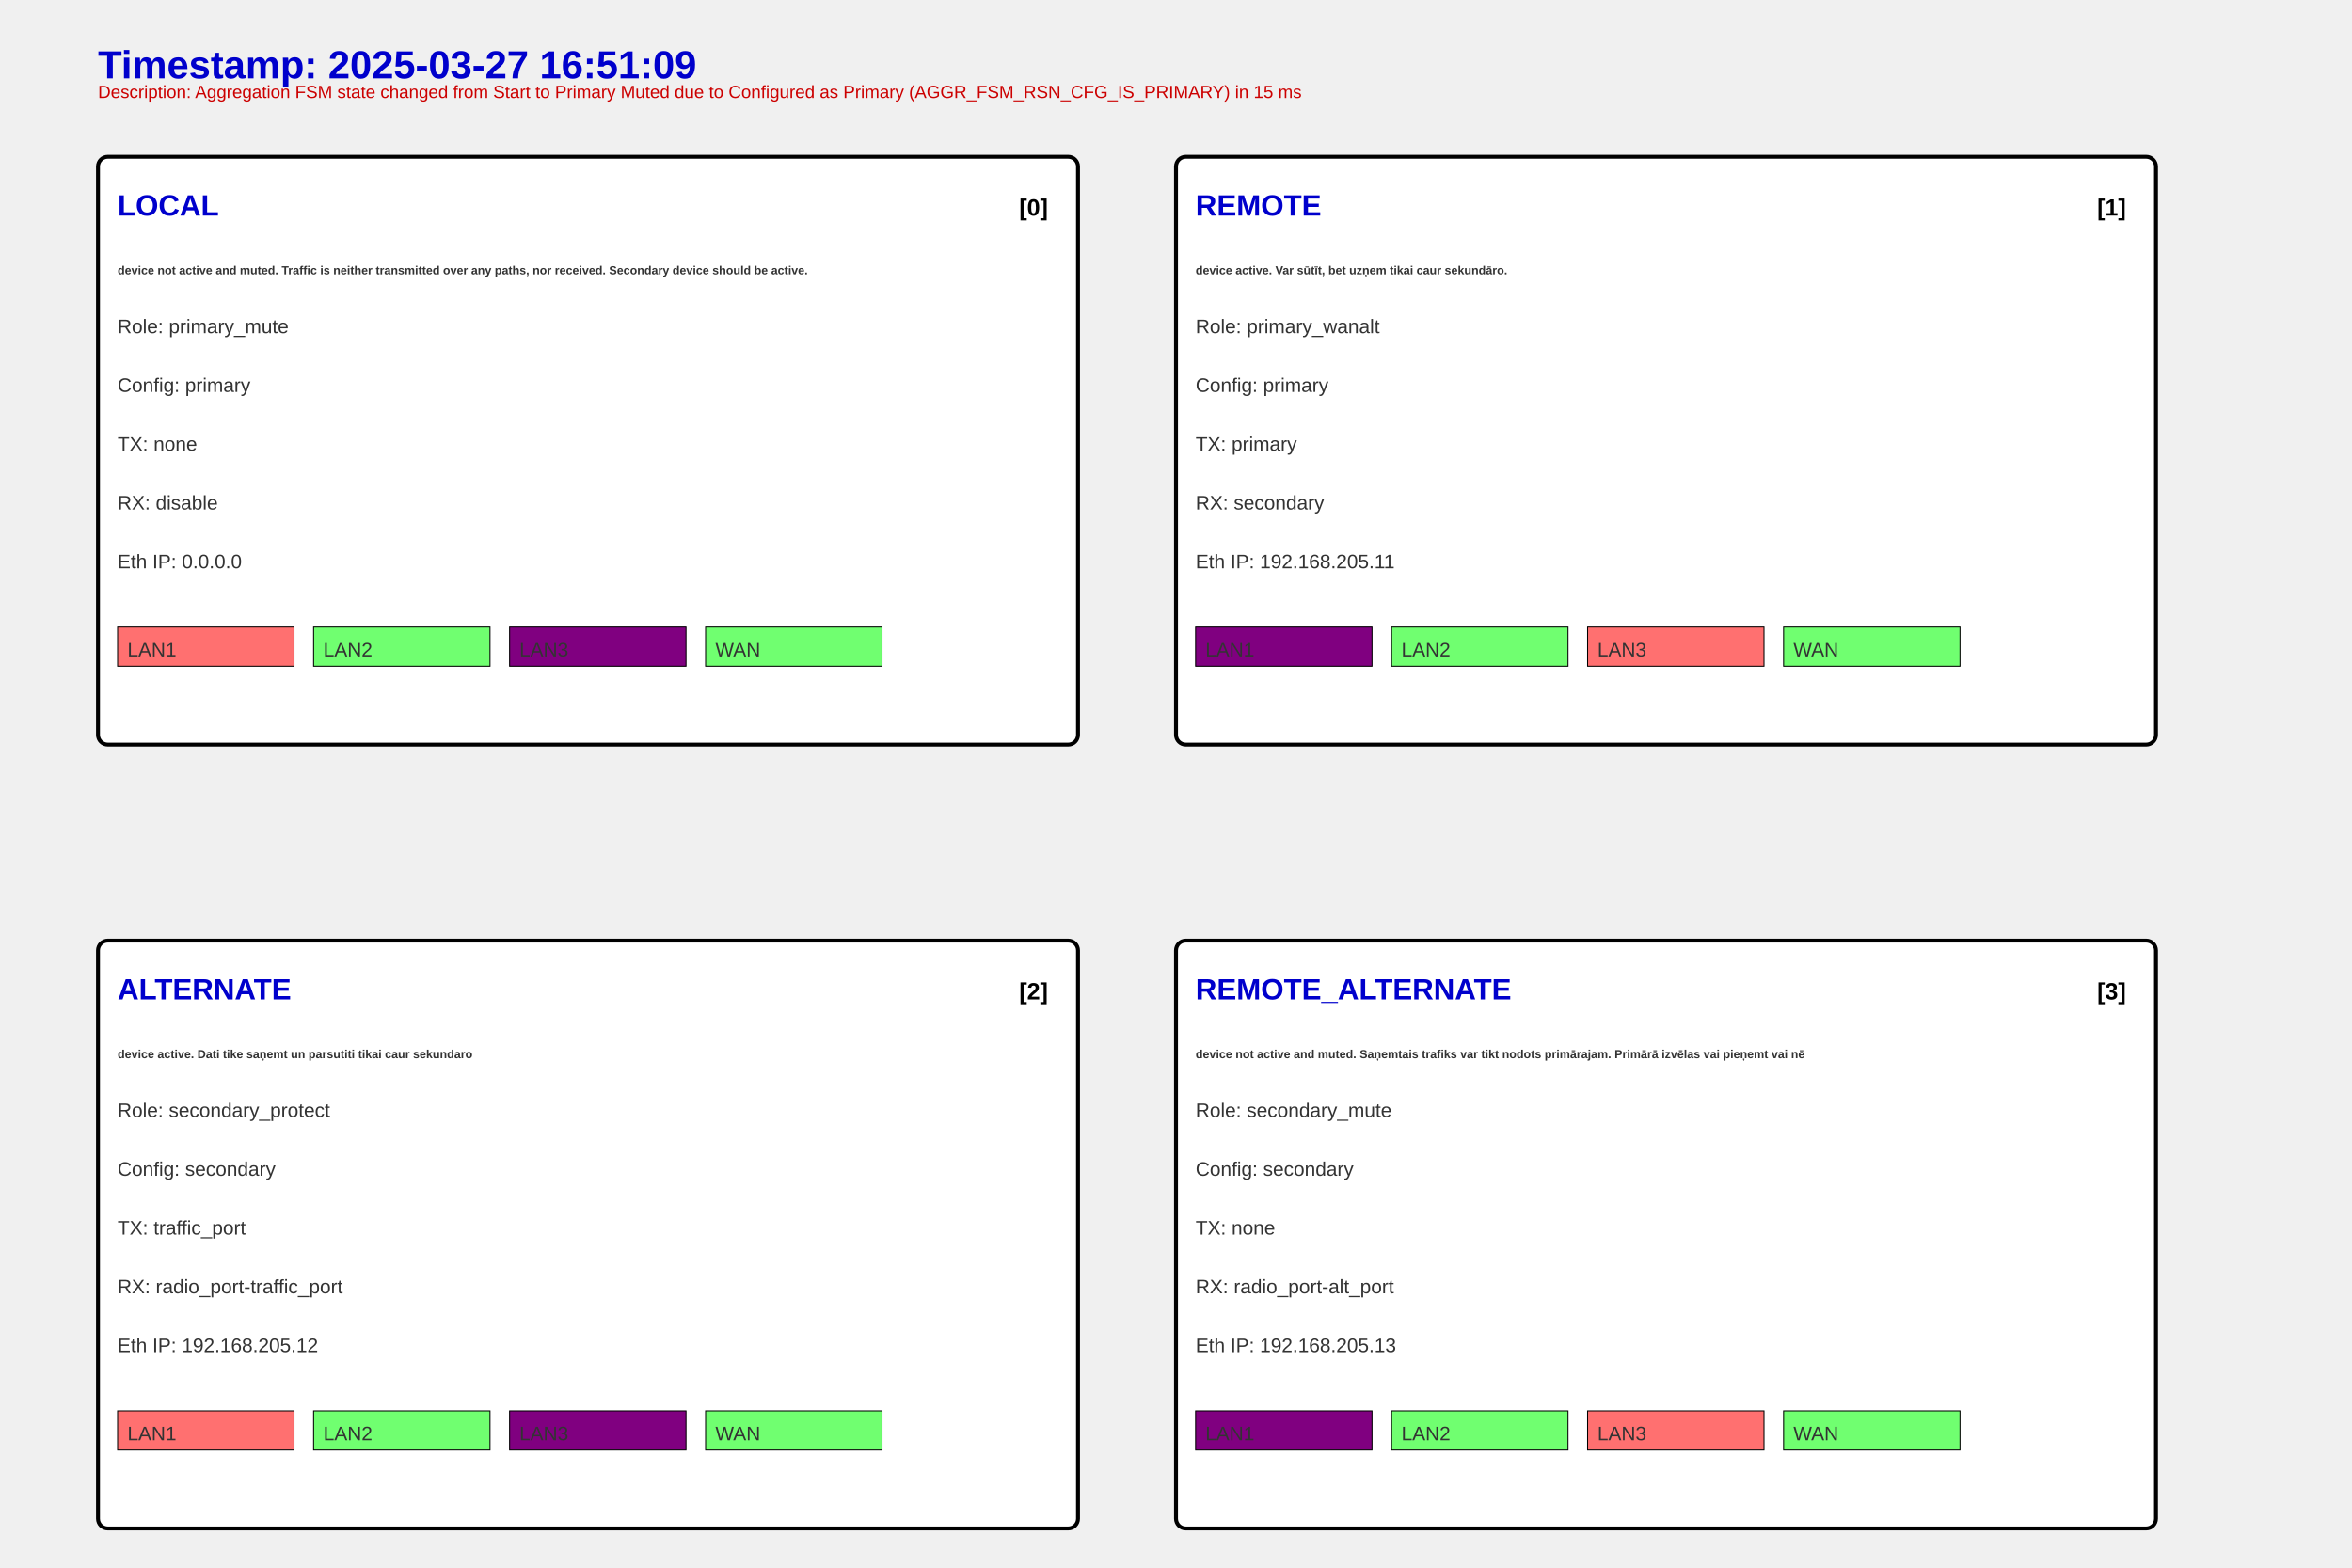
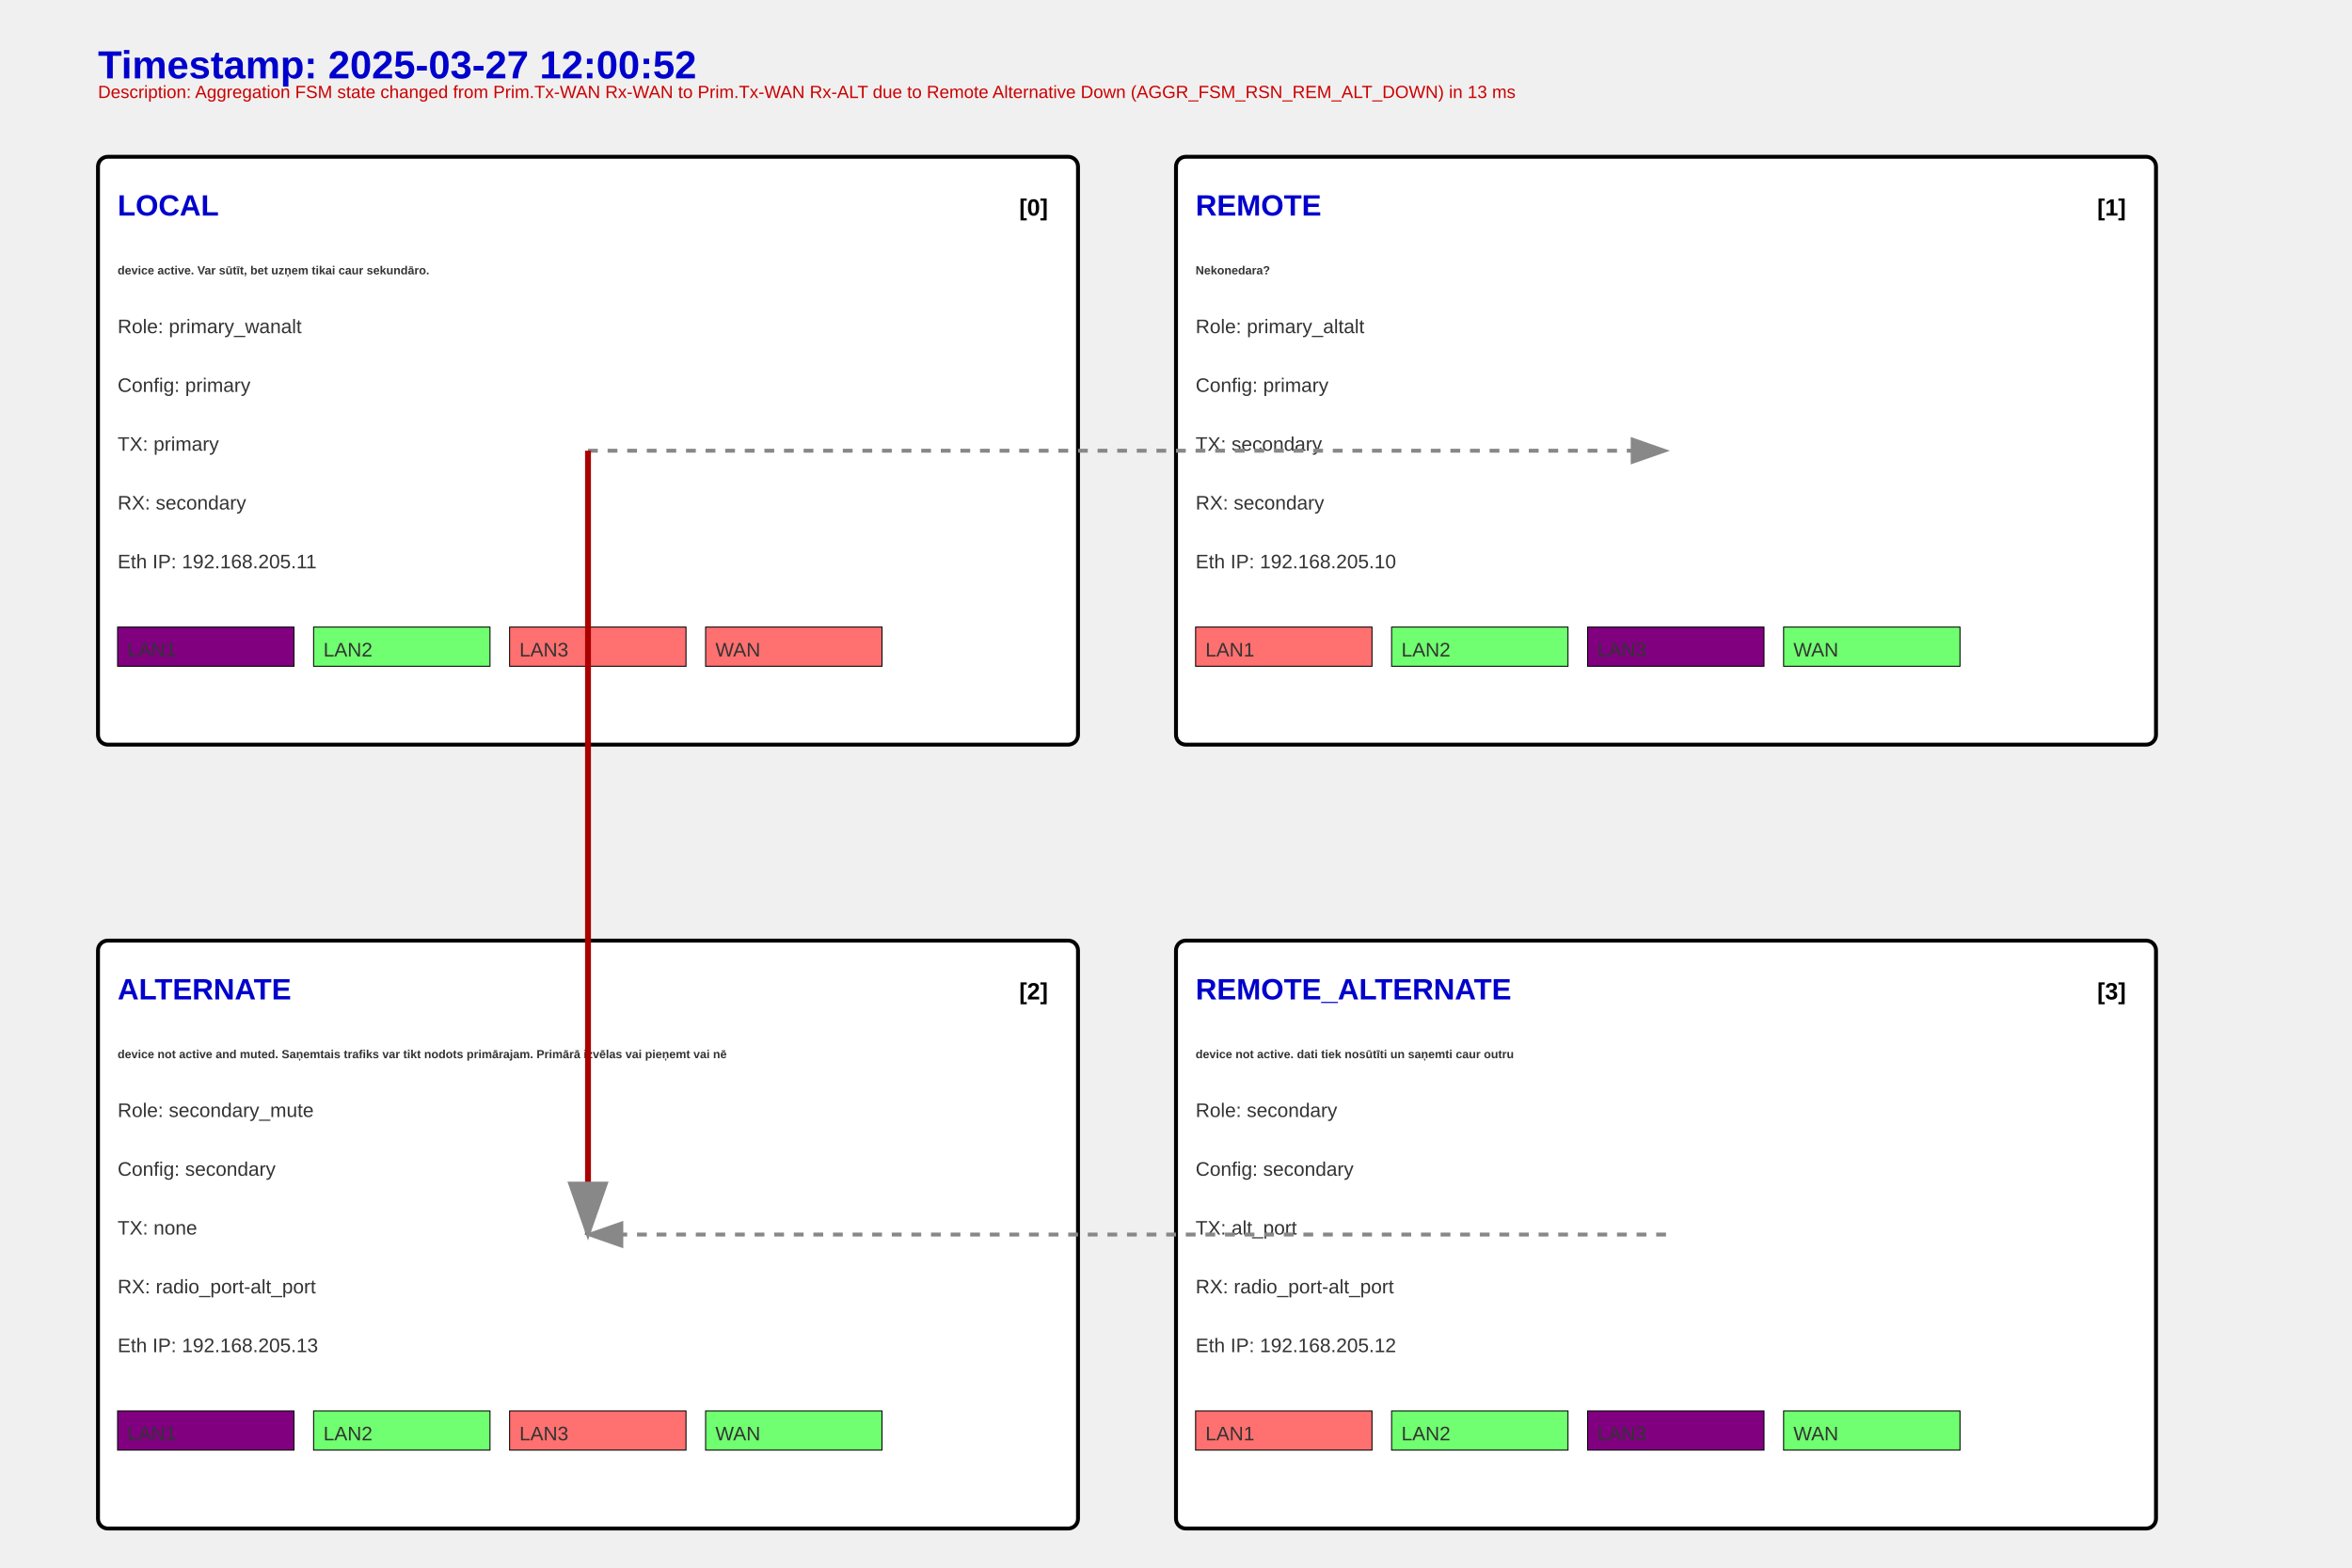
<svg xmlns="http://www.w3.org/2000/svg" width="1200" height="800">
  <style>
  .node { fill: #ffffff; stroke: #000000; stroke-width: 2; }
  .label { font: 10px Arial; fill: #333333; }
  .labela { font: 6px Arial; fill: #333333; font-weight: bold;}
  .error { font: 9px Arial; fill: #cc0000; }
  .timestamp { font: 20px Arial; font-weight: bold; fill: #0000cc; }
  .section-label { font: 15px Arial; font-weight: bold; fill: #0000cc; }
  .box-index { font: 12px Arial; font-weight: bold; fill: #000000; }
+   .connection-line { stroke: #888888; stroke-width: 2; stroke-dasharray: 5,5; }
+   .diagonal-line { stroke: #aa0000; stroke-width: 3; }
</style>
-   <text class="timestamp" x="50" y="40">Timestamp: 2025-03-27 16:51:09</text>
-   <text class="error" x="50" y="50">Description: Aggregation FSM state changed from Start to Primary Muted due to Configured as Primary (AGGR_FSM_RSN_CFG_IS_PRIMARY) in 15 ms</text>
+   <defs>
+     <marker id="arrowhead" markerWidth="10" markerHeight="7" refX="9" refY="3.5" orient="auto">
+       <polygon points="0 0, 10 3.5, 0 7" fill="#888888" />
+     </marker>
+   </defs>
+   <text class="timestamp" x="50" y="40">Timestamp: 2025-03-27 12:00:52</text>
+   <text class="error" x="50" y="50">Description: Aggregation FSM state changed from Prim.Tx-WAN Rx-WAN to Prim.Tx-WAN Rx-ALT due to Remote Alternative Down (AGGR_FSM_RSN_REM_ALT_DOWN) in 13 ms</text>
  <rect class="node" x="50" y="80" width="500" height="300" rx="5" ry="5" data-entry="0" data-section="0" />
  <text class="section-label" x="60" y="110">LOCAL</text>
  <text class="box-index" x="520" y="110">[0]</text>
-   <text class="labela" x="60" y="140">device not active and muted. Traffic is neither transmitted over any paths, nor received. Secondary device should be active.</text>
-   <text class="label" x="60" y="170">Role: primary_mute</text>
+   <text class="labela" x="60" y="140">device active. Var sūtīt, bet uzņem tikai caur sekundāro.</text>
+   <text class="label" x="60" y="170">Role: primary_wanalt</text>
  <text class="label" x="60" y="200">Config: primary</text>
-   <text class="label" x="60" y="230">TX: none</text>
-   <text class="label" x="60" y="260">RX: disable</text>
-   <text class="label" x="60" y="290">Eth IP: 0.0.0.0</text>
-   <rect x="60" y="320" width="90" height="20" fill="#ff7070" stroke="black" stroke-width="0.5" />
+   <text class="label" x="60" y="230">TX: primary</text>
+   <text class="label" x="60" y="260">RX: secondary</text>
+   <text class="label" x="60" y="290">Eth IP: 192.168.205.11</text>
+   <rect x="60" y="320" width="90" height="20" fill="purple" stroke="black" stroke-width="0.5" />
  <text class="label" x="65" y="335">LAN1</text>
  <rect x="160" y="320" width="90" height="20" fill="#70ff70" stroke="black" stroke-width="0.5" />
  <text class="label" x="165" y="335">LAN2</text>
-   <rect x="260" y="320" width="90" height="20" fill="purple" stroke="black" stroke-width="0.5" />
+   <rect x="260" y="320" width="90" height="20" fill="#ff7070" stroke="black" stroke-width="0.5" />
  <text class="label" x="265" y="335">LAN3</text>
-   <rect x="360" y="320" width="90" height="20" fill="#70ff70" stroke="black" stroke-width="0.5" />
+   <rect x="360" y="320" width="90" height="20" fill="#ff7070" stroke="black" stroke-width="0.5" />
  <text class="label" x="365" y="335">WAN</text>
  <rect class="node" x="600" y="80" width="500" height="300" rx="5" ry="5" data-entry="0" data-section="1" />
  <text class="section-label" x="610" y="110">REMOTE</text>
  <text class="box-index" x="1070" y="110">[1]</text>
-   <text class="labela" x="610" y="140">device active. Var sūtīt, bet uzņem tikai caur sekundāro.</text>
-   <text class="label" x="610" y="170">Role: primary_wanalt</text>
+   <text class="labela" x="610" y="140">Nekonedara?</text>
+   <text class="label" x="610" y="170">Role: primary_altalt</text>
  <text class="label" x="610" y="200">Config: primary</text>
-   <text class="label" x="610" y="230">TX: primary</text>
+   <text class="label" x="610" y="230">TX: secondary</text>
  <text class="label" x="610" y="260">RX: secondary</text>
-   <text class="label" x="610" y="290">Eth IP: 192.168.205.11</text>
-   <rect x="610" y="320" width="90" height="20" fill="purple" stroke="black" stroke-width="0.5" />
+   <text class="label" x="610" y="290">Eth IP: 192.168.205.10</text>
+   <rect x="610" y="320" width="90" height="20" fill="#ff7070" stroke="black" stroke-width="0.5" />
  <text class="label" x="615" y="335">LAN1</text>
  <rect x="710" y="320" width="90" height="20" fill="#70ff70" stroke="black" stroke-width="0.5" />
  <text class="label" x="715" y="335">LAN2</text>
-   <rect x="810" y="320" width="90" height="20" fill="#ff7070" stroke="black" stroke-width="0.5" />
+   <rect x="810" y="320" width="90" height="20" fill="purple" stroke="black" stroke-width="0.5" />
  <text class="label" x="815" y="335">LAN3</text>
  <rect x="910" y="320" width="90" height="20" fill="#70ff70" stroke="black" stroke-width="0.5" />
  <text class="label" x="915" y="335">WAN</text>
  <rect class="node" x="50" y="480" width="500" height="300" rx="5" ry="5" data-entry="0" data-section="2" />
  <text class="section-label" x="60" y="510">ALTERNATE</text>
  <text class="box-index" x="520" y="510">[2]</text>
-   <text class="labela" x="60" y="540">device active. Dati tike saņemt un parsutiti tikai caur sekundaro</text>
-   <text class="label" x="60" y="570">Role: secondary_protect</text>
+   <text class="labela" x="60" y="540">device not active and muted. Saņemtais trafiks var tikt nodots primārajam. Primārā izvēlas vai pieņemt vai nē</text>
+   <text class="label" x="60" y="570">Role: secondary_mute</text>
  <text class="label" x="60" y="600">Config: secondary</text>
-   <text class="label" x="60" y="630">TX: traffic_port</text>
-   <text class="label" x="60" y="660">RX: radio_port-traffic_port</text>
-   <text class="label" x="60" y="690">Eth IP: 192.168.205.12</text>
-   <rect x="60" y="720" width="90" height="20" fill="#ff7070" stroke="black" stroke-width="0.5" />
+   <text class="label" x="60" y="630">TX: none</text>
+   <text class="label" x="60" y="660">RX: radio_port-alt_port</text>
+   <text class="label" x="60" y="690">Eth IP: 192.168.205.13</text>
+   <rect x="60" y="720" width="90" height="20" fill="purple" stroke="black" stroke-width="0.5" />
  <text class="label" x="65" y="735">LAN1</text>
  <rect x="160" y="720" width="90" height="20" fill="#70ff70" stroke="black" stroke-width="0.5" />
  <text class="label" x="165" y="735">LAN2</text>
-   <rect x="260" y="720" width="90" height="20" fill="purple" stroke="black" stroke-width="0.5" />
+   <rect x="260" y="720" width="90" height="20" fill="#ff7070" stroke="black" stroke-width="0.5" />
  <text class="label" x="265" y="735">LAN3</text>
  <rect x="360" y="720" width="90" height="20" fill="#70ff70" stroke="black" stroke-width="0.5" />
  <text class="label" x="365" y="735">WAN</text>
  <rect class="node" x="600" y="480" width="500" height="300" rx="5" ry="5" data-entry="0" data-section="3" />
  <text class="section-label" x="610" y="510">REMOTE_ALTERNATE</text>
  <text class="box-index" x="1070" y="510">[3]</text>
-   <text class="labela" x="610" y="540">device not active and muted. Saņemtais trafiks var tikt nodots primārajam. Primārā izvēlas vai pieņemt vai nē</text>
-   <text class="label" x="610" y="570">Role: secondary_mute</text>
+   <text class="labela" x="610" y="540">device not active. dati tiek nosūtīti un saņemti caur outru</text>
+   <text class="label" x="610" y="570">Role: secondary</text>
  <text class="label" x="610" y="600">Config: secondary</text>
-   <text class="label" x="610" y="630">TX: none</text>
+   <text class="label" x="610" y="630">TX: alt_port</text>
  <text class="label" x="610" y="660">RX: radio_port-alt_port</text>
-   <text class="label" x="610" y="690">Eth IP: 192.168.205.13</text>
-   <rect x="610" y="720" width="90" height="20" fill="purple" stroke="black" stroke-width="0.5" />
+   <text class="label" x="610" y="690">Eth IP: 192.168.205.12</text>
+   <rect x="610" y="720" width="90" height="20" fill="#ff7070" stroke="black" stroke-width="0.5" />
  <text class="label" x="615" y="735">LAN1</text>
  <rect x="710" y="720" width="90" height="20" fill="#70ff70" stroke="black" stroke-width="0.5" />
  <text class="label" x="715" y="735">LAN2</text>
-   <rect x="810" y="720" width="90" height="20" fill="#ff7070" stroke="black" stroke-width="0.5" />
+   <rect x="810" y="720" width="90" height="20" fill="purple" stroke="black" stroke-width="0.5" />
  <text class="label" x="815" y="735">LAN3</text>
  <rect x="910" y="720" width="90" height="20" fill="#70ff70" stroke="black" stroke-width="0.5" />
  <text class="label" x="915" y="735">WAN</text>
+   <line x1="300.0" y1="230.0" x2="850.0" y2="230.0" class="connection-line" marker-end="url(#arrowhead)" />
+   <line x1="300.0" y1="230.0" x2="300.0" y2="630.0" class="diagonal-line" marker-end="url(#arrowhead)" />
+   <line x1="850.0" y1="630.0" x2="300.0" y2="630.0" class="connection-line" marker-end="url(#arrowhead)" />
</svg>
